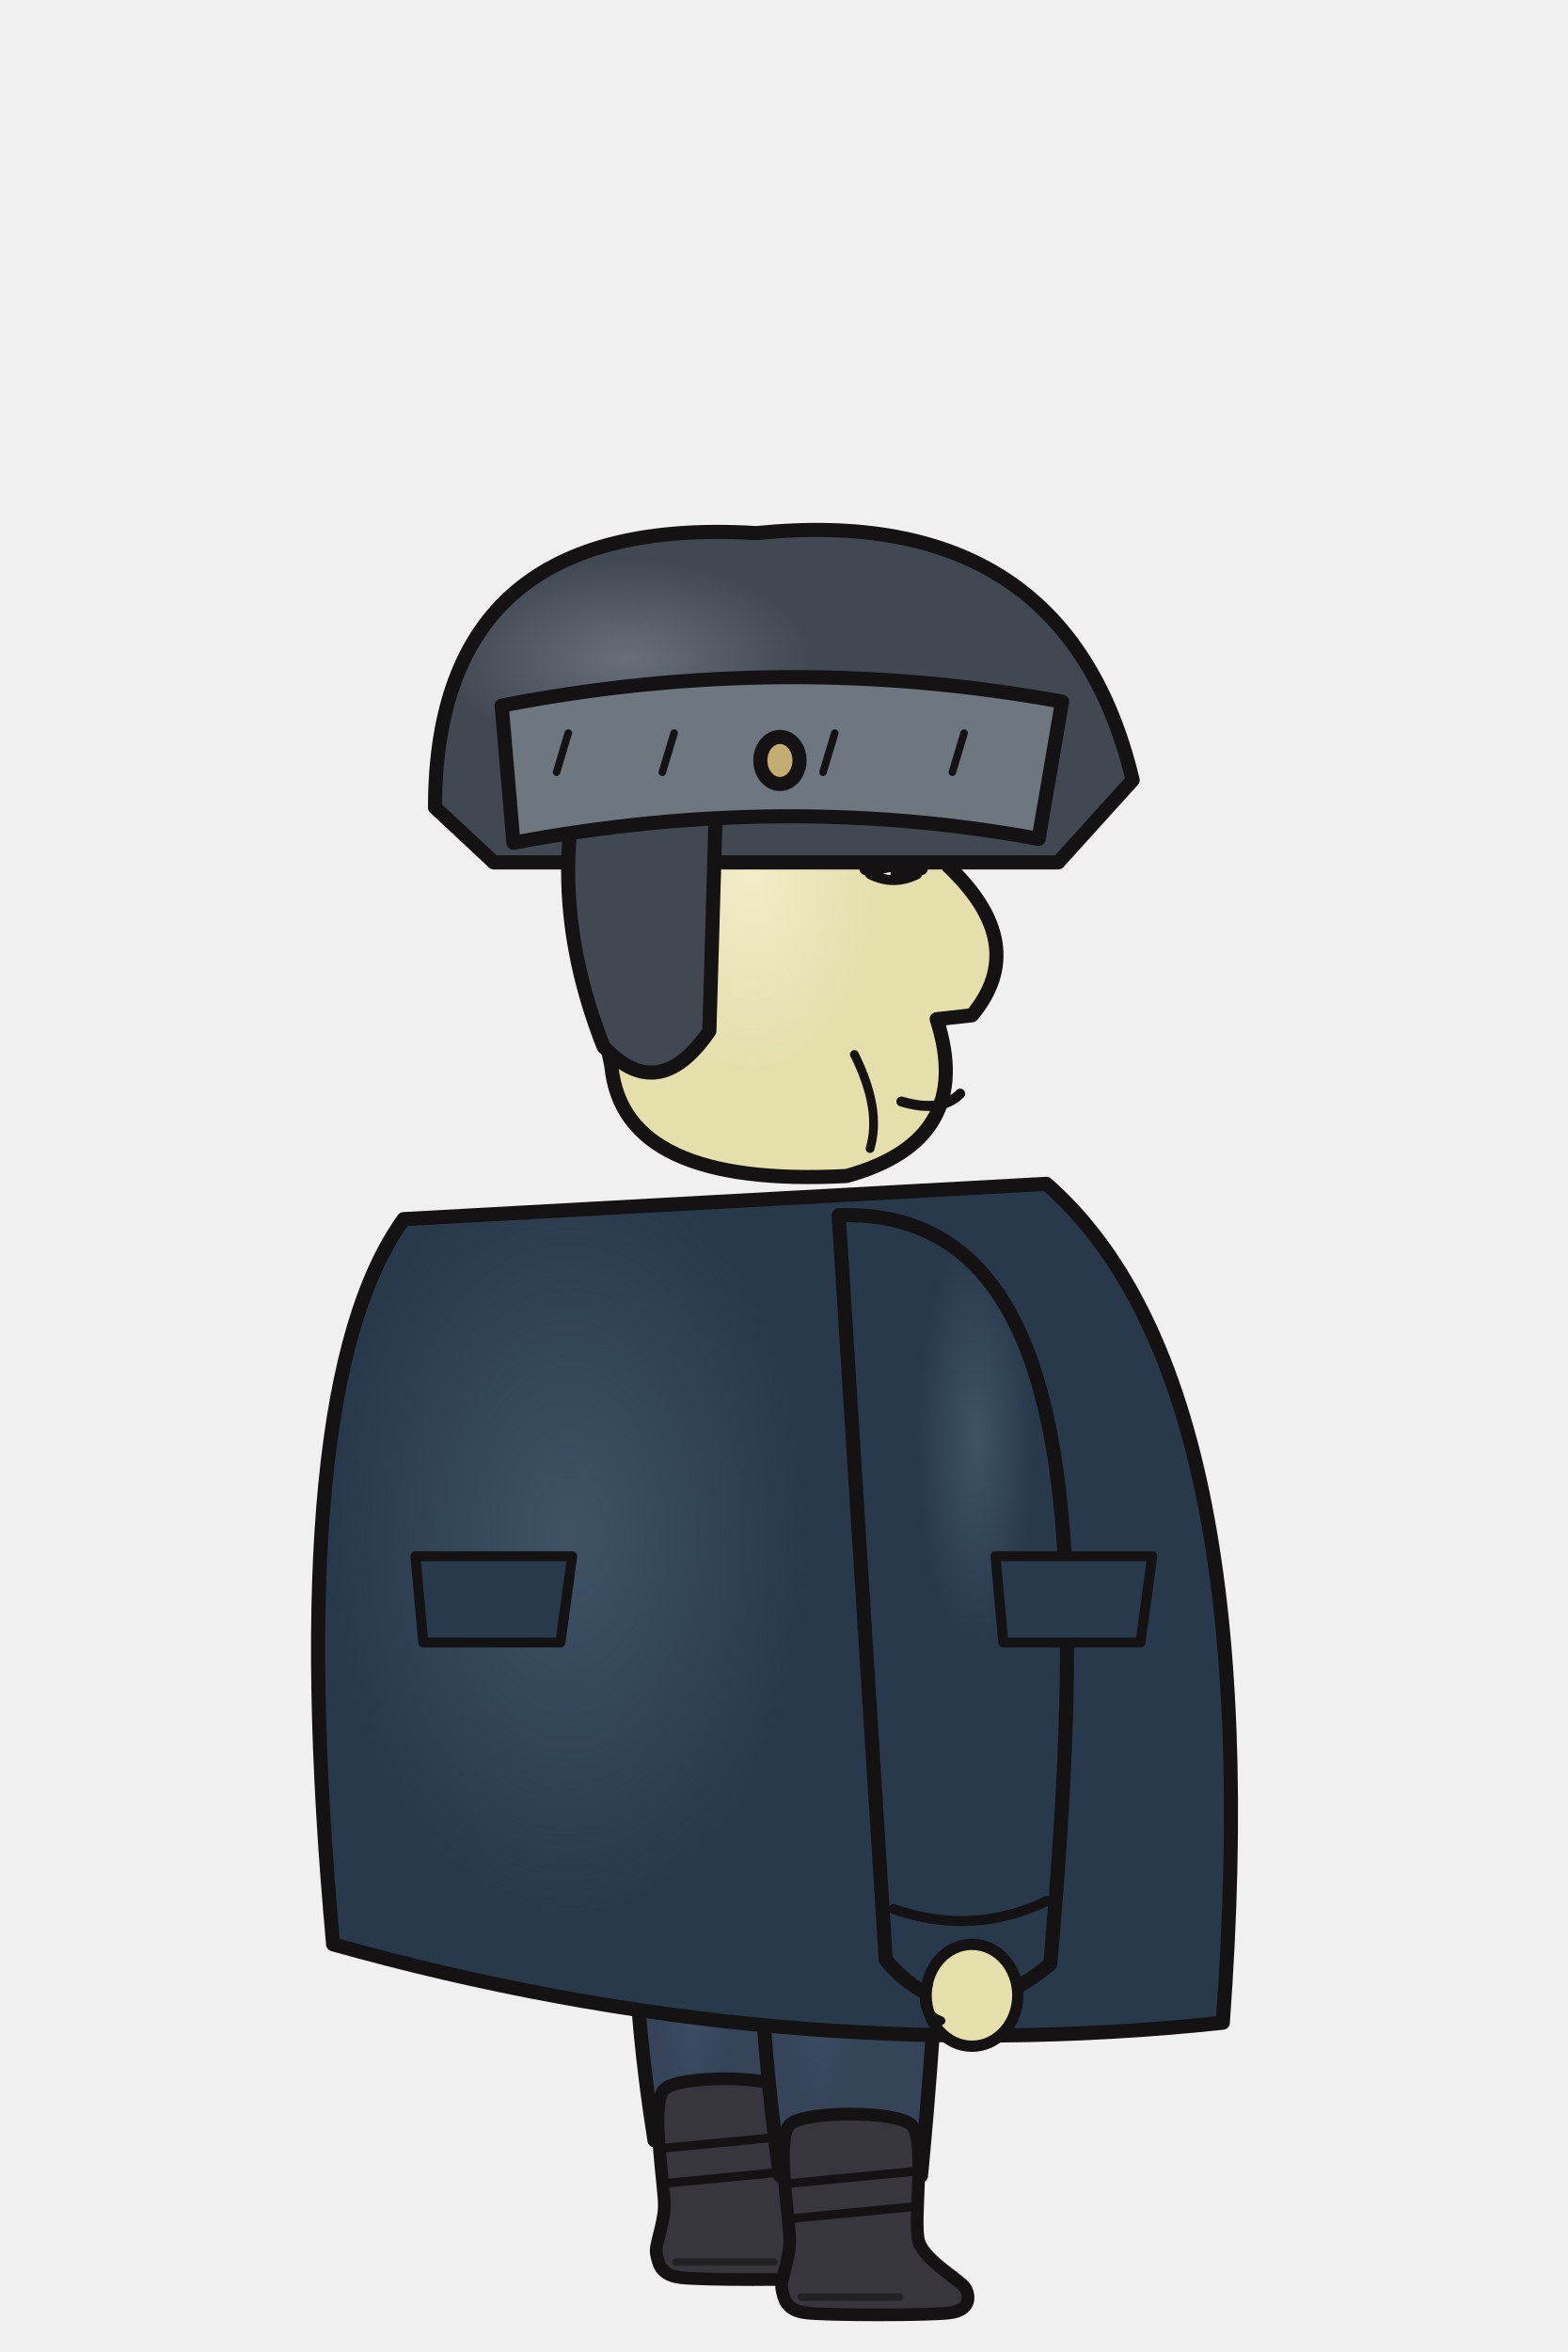
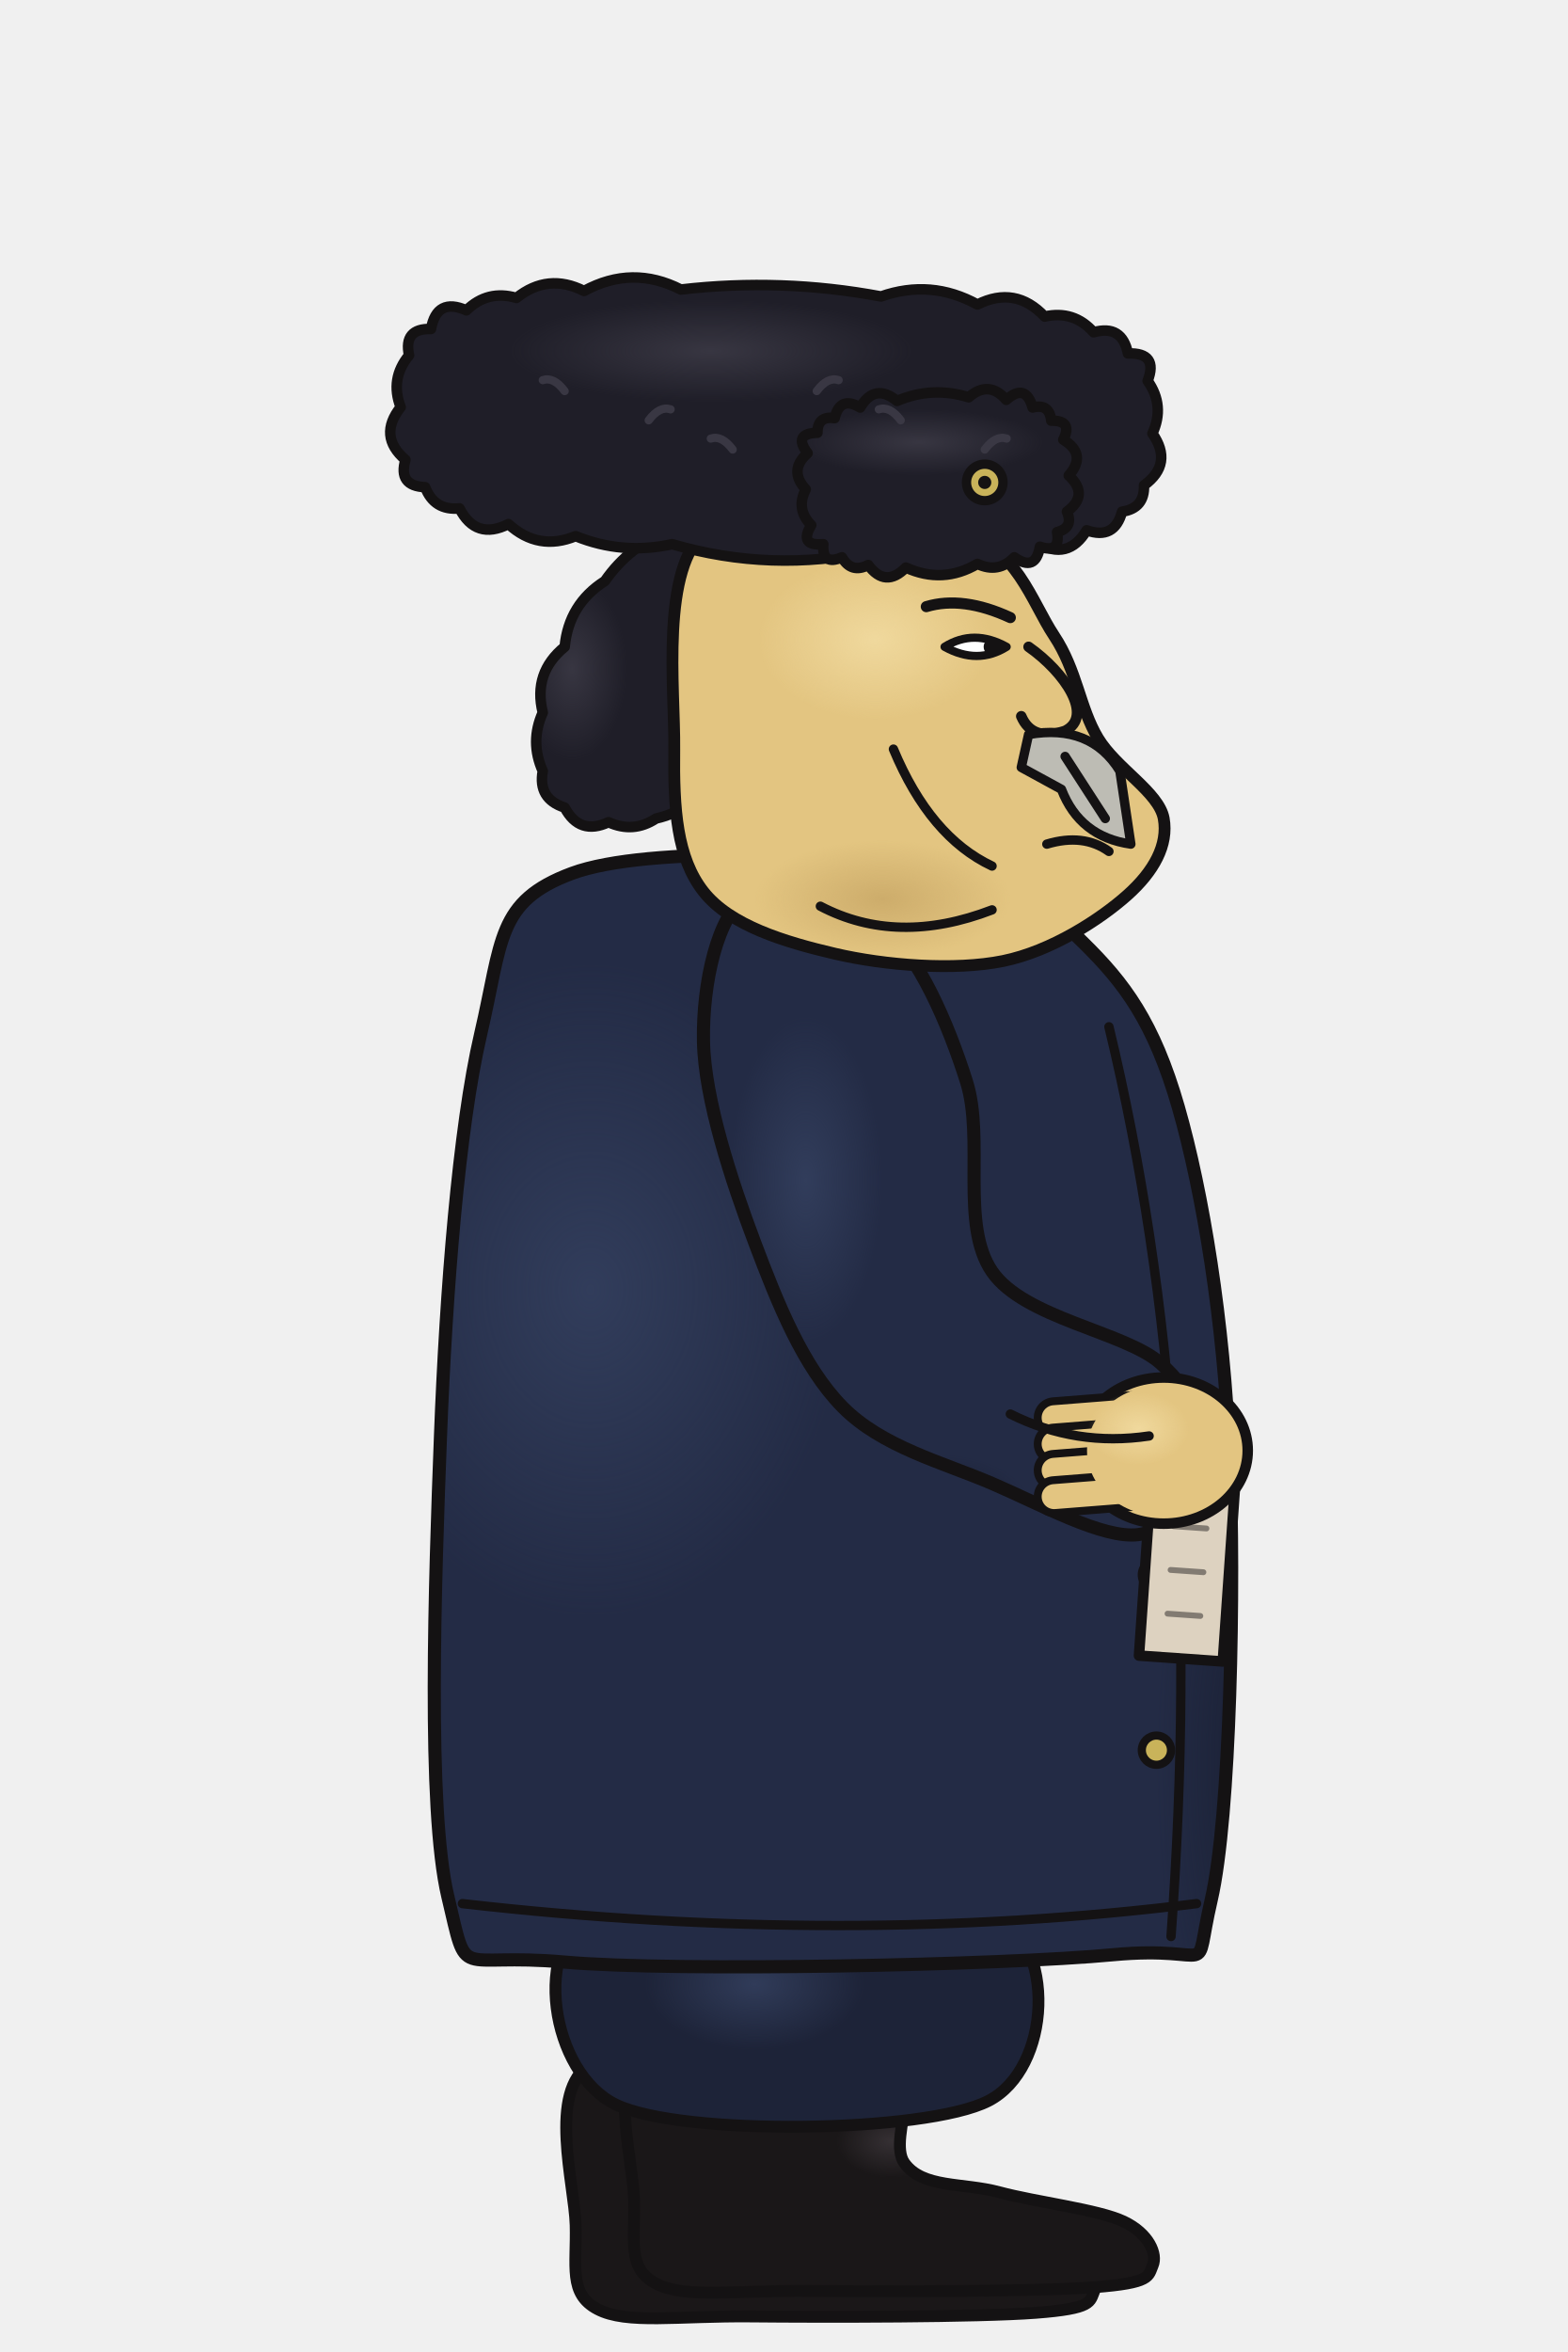
<svg xmlns="http://www.w3.org/2000/svg" width="800" height="1200" viewBox="0 0 400 600">
  <defs>
    <radialGradient id="g1">
-       <stop offset="0" stop-color="#43576B" stop-opacity="0.85" />
-       <stop offset="0.0" stop-color="#43576B" stop-opacity="0.85" />
-       <stop offset="1" stop-color="#43576B" stop-opacity="0" />
+       <stop offset="0" stop-color="#3A3438" stop-opacity="0.85" />
+       <stop offset="0.0" stop-color="#3A3438" stop-opacity="0.85" />
+       <stop offset="1" stop-color="#3A3438" stop-opacity="0" />
    </radialGradient>
    <clipPath id="s1">
-       <path d="M164,438 Q158,490 167.0,546.0 L203.0,546.0 Q210,482 207,438 Z" />
+       <path d="M150.0,512.0 C161.7,504.7 204.3,506.3 216.0,512.0 C227.7,517.7 215.0,539.0 220.0,546.0 C225.0,553.0 236.0,551.3 246.0,554.0 C256.0,556.7 273.0,558.7 280.0,562.0 C287.0,565.3 289.3,571.0 288.0,574.0 C286.7,577.0 287.7,578.8 272.0,580.0 C256.3,581.2 214.0,581.2 194.0,581.0 C174.0,580.8 160.0,583.2 152.0,579.0 C144.0,574.8 146.3,567.2 146.0,556.0 C145.7,544.8 138.3,519.3 150.0,512.0 Z" />
    </clipPath>
    <radialGradient id="g2">
-       <stop offset="0" stop-color="#43576B" stop-opacity="0.85" />
-       <stop offset="0.0" stop-color="#43576B" stop-opacity="0.85" />
-       <stop offset="1" stop-color="#43576B" stop-opacity="0" />
+       <stop offset="0" stop-color="#3A3438" stop-opacity="0.85" />
+       <stop offset="0.0" stop-color="#3A3438" stop-opacity="0.85" />
+       <stop offset="1" stop-color="#3A3438" stop-opacity="0" />
    </radialGradient>
    <clipPath id="s2">
-       <path d="M196,438 Q190,490 199.0,555.0 L235.0,555.0 Q242,482 239,438 Z" />
+       <path d="M166.0,512.0 C177.7,504.7 220.3,506.3 232.0,512.0 C243.7,517.7 231.0,539.0 236.0,546.0 C241.0,553.0 252.0,551.3 262.0,554.0 C272.0,556.7 289.0,558.7 296.0,562.0 C303.0,565.3 305.3,571.0 304.0,574.0 C302.7,577.0 303.7,578.8 288.0,580.0 C272.3,581.2 230.0,581.2 210.0,581.0 C190.0,580.8 176.0,583.2 168.0,579.0 C160.0,574.8 162.3,567.2 162.0,556.0 C161.7,544.8 154.3,519.3 166.0,512.0 Z" />
    </clipPath>
    <radialGradient id="g3">
-       <stop offset="0" stop-color="#43576B" stop-opacity="0.85" />
-       <stop offset="0.0" stop-color="#43576B" stop-opacity="0.85" />
-       <stop offset="1" stop-color="#43576B" stop-opacity="0" />
+       <stop offset="0" stop-color="#34405F" stop-opacity="0.85" />
+       <stop offset="0.0" stop-color="#34405F" stop-opacity="0.85" />
+       <stop offset="1" stop-color="#34405F" stop-opacity="0" />
    </radialGradient>
    <clipPath id="s3">
-       <path d="M103,311 Q72,354 85,496 Q199,528 312,516 Q324,352 267,302 Z" />
+       <path d="M151.0,470.0 C168.2,461.2 242.0,461.3 260.0,470.0 C278.0,478.7 276.2,513.2 259.0,522.0 C241.8,530.8 175.0,531.7 157.0,523.0 C139.0,514.3 133.8,478.8 151.0,470.0 Z" />
    </clipPath>
    <radialGradient id="g4">
-       <stop offset="0" stop-color="#43576B" stop-opacity="0.85" />
-       <stop offset="0.0" stop-color="#43576B" stop-opacity="0.85" />
-       <stop offset="1" stop-color="#43576B" stop-opacity="0" />
+       <stop offset="0" stop-color="#34405F" stop-opacity="0.85" />
+       <stop offset="0.0" stop-color="#34405F" stop-opacity="0.85" />
+       <stop offset="1" stop-color="#34405F" stop-opacity="0" />
    </radialGradient>
    <clipPath id="s4">
-       <path d="M214,310 C277,308 277,397 268,501 Q244,521 226,500 L214,310 Z" />
+       <path d="M145.0,186.0 C165.7,178.3 220.7,180.8 244.0,184.0 C267.3,187.2 273.8,194.0 285.0,205.0 C296.2,216.0 304.3,226.7 311.0,250.0 C317.7,273.3 323.5,308.8 325.0,345.0 C326.5,381.2 325.3,444.2 320.0,467.0 C314.7,489.8 322.5,479.2 293.0,482.0 C263.5,484.8 173.3,486.7 143.0,484.0 C112.7,481.3 116.7,490.0 111.0,466.0 C105.3,442.0 107.5,379.3 109.0,340.0 C110.5,300.7 114.0,255.7 120.0,230.0 C126.0,204.3 124.3,193.7 145.0,186.0 Z" />
    </clipPath>
    <radialGradient id="g5">
-       <stop offset="0" stop-color="#F3F0CF" stop-opacity="0.85" />
-       <stop offset="0.0" stop-color="#F3F0CF" stop-opacity="0.85" />
-       <stop offset="1" stop-color="#F3F0CF" stop-opacity="0" />
+       <stop offset="0" stop-color="#161B2C" stop-opacity="0.85" />
+       <stop offset="0.0" stop-color="#161B2C" stop-opacity="0.85" />
+       <stop offset="1" stop-color="#161B2C" stop-opacity="0" />
    </radialGradient>
    <clipPath id="s5">
-       <path d="M178,170 C214,165 240,199.2 242,221 Q263,241 248,259 L239,260 Q249,290.9 216,300 Q159,303 156,272 Q145,222 178,170 Z" />
+       <path d="M145.0,186.0 C165.7,178.3 220.7,180.8 244.0,184.0 C267.3,187.2 273.8,194.0 285.0,205.0 C296.2,216.0 304.3,226.7 311.0,250.0 C317.7,273.3 323.5,308.8 325.0,345.0 C326.5,381.2 325.3,444.2 320.0,467.0 C314.7,489.8 322.5,479.2 293.0,482.0 C263.5,484.8 173.3,486.7 143.0,484.0 C112.7,481.3 116.7,490.0 111.0,466.0 C105.3,442.0 107.5,379.3 109.0,340.0 C110.5,300.7 114.0,255.7 120.0,230.0 C126.0,204.3 124.3,193.7 145.0,186.0 Z" />
    </clipPath>
    <radialGradient id="g6">
-       <stop offset="0" stop-color="#6E7680" stop-opacity="0.85" />
-       <stop offset="0.0" stop-color="#6E7680" stop-opacity="0.85" />
-       <stop offset="1" stop-color="#6E7680" stop-opacity="0" />
+       <stop offset="0" stop-color="#161B2C" stop-opacity="0.85" />
+       <stop offset="0.0" stop-color="#161B2C" stop-opacity="0.85" />
+       <stop offset="1" stop-color="#161B2C" stop-opacity="0" />
    </radialGradient>
    <clipPath id="s6">
-       <path d="M111,206 Q111,131 193,136 Q272,128 289,199 L270,220 L126,220 Z" />
+       <path d="M145.0,186.0 C165.7,178.3 220.7,180.8 244.0,184.0 C267.3,187.2 273.8,194.0 285.0,205.0 C296.2,216.0 304.3,226.7 311.0,250.0 C317.7,273.3 323.5,308.8 325.0,345.0 C326.5,381.2 325.3,444.2 320.0,467.0 C314.7,489.8 322.5,479.2 293.0,482.0 C263.5,484.8 173.3,486.7 143.0,484.0 C112.7,481.3 116.7,490.0 111.0,466.0 C105.3,442.0 107.5,379.3 109.0,340.0 C110.5,300.7 114.0,255.7 120.0,230.0 C126.0,204.3 124.3,193.7 145.0,186.0 Z" />
+     </clipPath>
+     <radialGradient id="g7">
+       <stop offset="0" stop-color="#626879" stop-opacity="0.85" />
+       <stop offset="0.0" stop-color="#626879" stop-opacity="0.85" />
+       <stop offset="1" stop-color="#626879" stop-opacity="0" />
+     </radialGradient>
+     <clipPath id="s7">
+       <path d="M188.0,190.0 C188.6,189.6 213.7,184.8 215.0,185.0 C216.3,185.2 240.5,196.4 241.0,197.0 C241.5,197.6 234.8,208.9 234.0,209.0 C233.2,209.1 211.1,199.2 210.0,199.0 C208.9,198.8 190.6,202.2 190.0,202.0 C189.4,201.8 187.4,190.4 188.0,190.0 Z" />
+     </clipPath>
+     <radialGradient id="g8">
+       <stop offset="0" stop-color="#34405F" stop-opacity="0.85" />
+       <stop offset="0.0" stop-color="#34405F" stop-opacity="0.85" />
+       <stop offset="1" stop-color="#34405F" stop-opacity="0" />
+     </radialGradient>
+     <clipPath id="s8">
+       <path d="M193.0,192.0 C201.2,186.7 220.0,191.5 230.0,200.0 C240.0,208.5 248.0,227.2 253.0,243.0 C258.0,258.8 251.2,282.2 260.0,295.0 C268.8,307.8 296.3,311.5 306.0,320.0 C315.7,328.5 319.0,338.2 318.0,346.0 C317.0,353.8 309.7,365.8 300.0,367.0 C290.3,368.2 273.5,358.8 260.0,353.0 C246.5,347.2 229.8,343.0 219.0,332.0 C208.2,321.0 201.3,303.7 195.0,287.0 C188.7,270.3 181.3,247.8 181.0,232.0 C180.7,216.2 184.8,197.3 193.0,192.0 Z" />
+     </clipPath>
+     <radialGradient id="g9">
+       <stop offset="0" stop-color="#161B2C" stop-opacity="0.85" />
+       <stop offset="0.0" stop-color="#161B2C" stop-opacity="0.85" />
+       <stop offset="1" stop-color="#161B2C" stop-opacity="0" />
+     </radialGradient>
+     <clipPath id="s9">
+       <path d="M193.0,192.0 C201.2,186.7 220.0,191.5 230.0,200.0 C240.0,208.5 248.0,227.2 253.0,243.0 C258.0,258.8 251.2,282.2 260.0,295.0 C268.8,307.8 296.3,311.5 306.0,320.0 C315.7,328.5 319.0,338.2 318.0,346.0 C317.0,353.8 309.7,365.8 300.0,367.0 C290.3,368.2 273.5,358.8 260.0,353.0 C246.5,347.2 229.8,343.0 219.0,332.0 C208.2,321.0 201.3,303.7 195.0,287.0 C188.7,270.3 181.3,247.8 181.0,232.0 C180.7,216.2 184.8,197.3 193.0,192.0 Z" />
+     </clipPath>
+     <radialGradient id="g10">
+       <stop offset="0" stop-color="#F2DCA2" stop-opacity="0.85" />
+       <stop offset="0.0" stop-color="#F2DCA2" stop-opacity="0.85" />
+       <stop offset="1" stop-color="#F2DCA2" stop-opacity="0" />
+     </radialGradient>
+     <clipPath id="s10">
+       <path d="M284,344 a23,20 0 1,0 46,0 a23,20 0 1,0 -46,0" />
+     </clipPath>
+     <radialGradient id="g11">
+       <stop offset="0" stop-color="#3C3A46" stop-opacity="0.85" />
+       <stop offset="0.0" stop-color="#3C3A46" stop-opacity="0.85" />
+       <stop offset="1" stop-color="#3C3A46" stop-opacity="0" />
+     </radialGradient>
+     <clipPath id="s11">
+       <path d="M194.0,86.0 Q181.4,83.2 172.0,92.0 Q160.8,96.2 154.0,106.0 Q144.1,112.3 143.0,124.0 Q134.3,131.1 137.0,142.0 Q133.4,150.0 137.0,158.0 Q135.6,165.6 143.0,168.0 Q147.1,175.7 155.0,172.0 Q161.8,175.1 168.0,171.0 Q179.2,168.5 184.0,158.0 Q193.8,143.5 192.0,126.0 Q196.6,106.2 194.0,86.0 Z" />
+     </clipPath>
+     <radialGradient id="g12">
+       <stop offset="0" stop-color="#F2DCA2" stop-opacity="0.85" />
+       <stop offset="0.0" stop-color="#F2DCA2" stop-opacity="0.85" />
+       <stop offset="1" stop-color="#F2DCA2" stop-opacity="0" />
+     </radialGradient>
+     <clipPath id="s12">
+       <path d="M182.0,92.0 C195.0,82.0 235.2,87.2 251.0,92.0 C266.8,96.8 270.7,111.5 277.0,121.0 C283.3,130.5 284.0,140.7 289.0,149.0 C294.0,157.3 305.7,163.8 307.0,171.0 C308.3,178.2 304.3,185.5 297.0,192.0 C289.7,198.5 276.3,207.3 263.0,210.0 C249.7,212.7 230.7,211.2 217.0,208.0 C203.3,204.8 188.3,200.3 181.0,191.0 C173.7,181.7 172.8,168.5 173.0,152.0 C173.2,135.5 169.0,102.0 182.0,92.0 Z" />
+     </clipPath>
+     <radialGradient id="g13">
+       <stop offset="0" stop-color="#C9A867" stop-opacity="0.85" />
+       <stop offset="0.0" stop-color="#C9A867" stop-opacity="0.85" />
+       <stop offset="1" stop-color="#C9A867" stop-opacity="0" />
+     </radialGradient>
+     <clipPath id="s13">
+       <path d="M182.0,92.0 C195.0,82.0 235.2,87.2 251.0,92.0 C266.8,96.8 270.7,111.5 277.0,121.0 C283.3,130.5 284.0,140.7 289.0,149.0 C294.0,157.3 305.7,163.8 307.0,171.0 C308.3,178.2 304.3,185.5 297.0,192.0 C289.7,198.5 276.3,207.3 263.0,210.0 C249.7,212.7 230.7,211.2 217.0,208.0 C203.3,204.8 188.3,200.3 181.0,191.0 C173.7,181.7 172.8,168.5 173.0,152.0 C173.2,135.5 169.0,102.0 182.0,92.0 Z" />
+     </clipPath>
+     <radialGradient id="g14">
+       <stop offset="0" stop-color="#3C3A46" stop-opacity="0.85" />
+       <stop offset="0.0" stop-color="#3C3A46" stop-opacity="0.85" />
+       <stop offset="1" stop-color="#3C3A46" stop-opacity="0" />
+     </radialGradient>
+     <clipPath id="s14">
+       <path d="M303.9,65.6 Q309.7,73.9 301.6,79.8 Q301.8,86.1 295.6,87.0 Q293.5,94.8 285.9,92.1 Q280.8,100.6 272.2,95.5 Q263.4,100.6 253.7,97.4 Q240.5,103.5 227.2,97.8 Q199.5,103.8 172.4,95.9 Q158.8,98.9 146.0,93.7 Q135.8,97.9 127.6,90.4 Q118.7,94.9 114.2,86.1 Q107.3,86.8 104.8,80.3 Q97.3,80.0 99.4,72.8 Q91.8,66.3 98.1,58.4 Q95.1,50.6 100.4,44.2 Q98.8,36.8 106.4,37.0 Q108.0,28.3 116.1,31.9 Q121.9,26.2 129.8,28.5 Q138.4,21.6 148.3,26.6 Q161.5,19.4 174.8,26.2 Q202.4,23.0 229.6,28.1 Q243.3,23.3 256.0,30.3 Q266.4,25.1 274.4,33.6 Q282.4,31.8 287.8,37.9 Q295.6,35.7 297.2,43.7 Q305.6,43.4 302.6,51.2 Q307.4,58.0 303.9,65.6 Z" />
+     </clipPath>
+     <radialGradient id="g15">
+       <stop offset="0" stop-color="#3C3A46" stop-opacity="0.85" />
+       <stop offset="0.0" stop-color="#3C3A46" stop-opacity="0.85" />
+       <stop offset="1" stop-color="#3C3A46" stop-opacity="0" />
+     </radialGradient>
+     <clipPath id="s15">
+       <path d="M281.0,77.1 Q286.7,82.4 280.5,87.0 Q282.4,91.4 277.8,92.6 Q278.8,98.5 273.1,96.6 Q271.9,103.6 266.1,99.5 Q261.7,104.0 256.0,101.3 Q246.5,106.9 236.4,102.3 Q230.8,108.0 226.1,101.6 Q221.5,104.0 218.9,99.5 Q213.4,101.9 213.8,95.9 Q207.0,96.5 210.5,90.7 Q206.2,86.3 209.0,80.9 Q204.2,75.7 209.5,71.0 Q205.4,65.6 212.2,65.4 Q212.2,60.7 216.9,61.4 Q218.4,55.2 223.9,58.5 Q227.9,51.7 234.0,56.7 Q243.6,52.6 253.6,55.7 Q259.1,50.9 263.9,56.4 Q269.2,51.7 271.1,58.5 Q275.7,57.3 276.2,62.1 Q282.2,62.0 279.5,67.3 Q286.1,71.3 281.0,77.1 Z" />
    </clipPath>
  </defs>
-   <path d="M164,438 Q158,490 167.0,546.0 L203.0,546.0 Q210,482 207,438 Z" fill="#36445A" />
-   <g clip-path="url(#s1)">
-     <ellipse cx="177" cy="490" rx="11" ry="48" fill="url(#g1)" />
-   </g>
-   <path d="M164,438 Q158,490 167.0,546.0 L203.0,546.0 Q210,482 207,438 Z" fill="none" stroke="#141213" stroke-width="3.6" stroke-linejoin="round" stroke-linecap="round" />
-   <g transform="translate(-0.0,-9.0)">
-     <path d="M169.5,542.0 C173.2,538.4 196.5,538.4 200.5,542.0 C204.5,545.6 200.8,567.0 202.5,572.0 C204.2,577.0 213.5,581.8 214.5,584.0 C215.5,586.2 215.4,589.3 210.5,590.0 C205.6,590.7 178.7,590.7 173.5,590.0 C168.3,589.3 168.0,586.2 167.5,584.0 C167.0,581.8 169.3,577.0 169.5,572.0 C169.7,567.0 165.8,545.6 169.5,542.0 Z" fill="#37363C" />
-     <path d="M169.5,542.0 C173.2,538.4 196.5,538.4 200.5,542.0 C204.5,545.6 200.8,567.0 202.5,572.0 C204.2,577.0 213.5,581.8 214.5,584.0 C215.5,586.2 215.4,589.3 210.5,590.0 C205.6,590.7 178.7,590.7 173.5,590.0 C168.3,589.3 168.0,586.2 167.5,584.0 C167.0,581.8 169.3,577.0 169.5,572.0 C169.7,567.0 165.8,545.6 169.5,542.0 Z" fill="none" stroke="#141213" stroke-width="3.24" stroke-linejoin="round" stroke-linecap="round" />
-     <path d="M172.5,586.0 L197.5,586.0" fill="none" stroke="#141213" stroke-width="1.92" stroke-linejoin="round" stroke-linecap="round" opacity="0.6" />
-     <path d="M169.5,557 L200.5,554 M169.5,566 L200.5,563" fill="none" stroke="#141213" stroke-width="2.24" stroke-linejoin="round" stroke-linecap="round" />
-   </g>
-   <path d="M196,438 Q190,490 199.0,555.0 L235.0,555.0 Q242,482 239,438 Z" fill="#36445A" />
-   <g clip-path="url(#s2)">
-     <ellipse cx="209" cy="490" rx="11" ry="48" fill="url(#g2)" />
-   </g>
-   <path d="M196,438 Q190,490 199.0,555.0 L235.0,555.0 Q242,482 239,438 Z" fill="none" stroke="#141213" stroke-width="3.6" stroke-linejoin="round" stroke-linecap="round" />
-   <g transform="translate(0.0,0.0)">
-     <path d="M201.5,542.0 C205.2,538.4 228.5,538.4 232.5,542.0 C236.5,545.6 232.8,567.0 234.5,572.0 C236.2,577.0 245.5,581.8 246.5,584.0 C247.5,586.2 247.4,589.3 242.5,590.0 C237.6,590.7 210.7,590.7 205.5,590.0 C200.3,589.3 200.0,586.2 199.5,584.0 C199.0,581.8 201.3,577.0 201.5,572.0 C201.7,567.0 197.8,545.6 201.5,542.0 Z" fill="#37363C" />
-     <path d="M201.5,542.0 C205.2,538.4 228.5,538.4 232.5,542.0 C236.5,545.6 232.8,567.0 234.5,572.0 C236.2,577.0 245.5,581.8 246.5,584.0 C247.5,586.2 247.4,589.3 242.5,590.0 C237.6,590.7 210.7,590.7 205.5,590.0 C200.3,589.3 200.0,586.2 199.5,584.0 C199.0,581.8 201.3,577.0 201.5,572.0 C201.7,567.0 197.8,545.6 201.5,542.0 Z" fill="none" stroke="#141213" stroke-width="3.24" stroke-linejoin="round" stroke-linecap="round" />
-     <path d="M204.5,586.0 L229.5,586.0" fill="none" stroke="#141213" stroke-width="1.92" stroke-linejoin="round" stroke-linecap="round" opacity="0.6" />
-     <path d="M201.5,557 L232.5,554 M201.5,566 L232.5,563" fill="none" stroke="#141213" stroke-width="2.24" stroke-linejoin="round" stroke-linecap="round" />
-   </g>
-   <g transform="translate(0,-0.0)">
-     <path d="M103,311 Q72,354 85,496 Q199,528 312,516 Q324,352 267,302 Z" fill="#28394B" />
-     <g clip-path="url(#s3)">
-       <ellipse cx="145.2" cy="392" rx="60.28" ry="96.3" fill="url(#g3)" />
+   <g transform="translate(200,590) scale(0.932) translate(-200,-580)">
+     <g transform="translate(-3,0)">
+       <g transform="translate(0.00,0.00)">
+         <path d="M150.0,512.0 C161.7,504.7 204.3,506.3 216.0,512.0 C227.7,517.7 215.0,539.0 220.0,546.0 C225.0,553.0 236.0,551.3 246.0,554.0 C256.0,556.7 273.0,558.7 280.0,562.0 C287.0,565.3 289.3,571.0 288.0,574.0 C286.7,577.0 287.7,578.8 272.0,580.0 C256.3,581.2 214.0,581.2 194.0,581.0 C174.0,580.8 160.0,583.2 152.0,579.0 C144.0,574.8 146.3,567.2 146.0,556.0 C145.7,544.8 138.3,519.3 150.0,512.0 Z" fill="#1A1718" />
+         <g clip-path="url(#s1)">
+           <ellipse cx="216.4" cy="540" rx="15" ry="10" fill="url(#g1)" />
+         </g>
+         <path d="M150.0,512.0 C161.7,504.7 204.3,506.3 216.0,512.0 C227.7,517.7 215.0,539.0 220.0,546.0 C225.0,553.0 236.0,551.3 246.0,554.0 C256.0,556.7 273.0,558.7 280.0,562.0 C287.0,565.3 289.3,571.0 288.0,574.0 C286.7,577.0 287.7,578.8 272.0,580.0 C256.3,581.2 214.0,581.2 194.0,581.0 C174.0,580.8 160.0,583.2 152.0,579.0 C144.0,574.8 146.3,567.2 146.0,556.0 C145.7,544.8 138.3,519.3 150.0,512.0 Z" fill="none" stroke="#141213" stroke-width="3.24" stroke-linejoin="round" stroke-linecap="round" />
+       </g>
+       <g transform="translate(-0.00,-7.00)">
+         <path d="M166.0,512.0 C177.7,504.7 220.3,506.3 232.0,512.0 C243.7,517.7 231.0,539.0 236.0,546.0 C241.0,553.0 252.0,551.3 262.0,554.0 C272.0,556.7 289.0,558.7 296.0,562.0 C303.0,565.3 305.3,571.0 304.0,574.0 C302.7,577.0 303.7,578.8 288.0,580.0 C272.3,581.2 230.0,581.2 210.0,581.0 C190.0,580.8 176.0,583.2 168.0,579.0 C160.0,574.8 162.3,567.2 162.0,556.0 C161.7,544.8 154.3,519.3 166.0,512.0 Z" fill="#1A1718" />
+         <g clip-path="url(#s2)">
+           <ellipse cx="232.4" cy="540" rx="15" ry="10" fill="url(#g2)" />
+         </g>
+         <path d="M166.0,512.0 C177.7,504.7 220.3,506.3 232.0,512.0 C243.7,517.7 231.0,539.0 236.0,546.0 C241.0,553.0 252.0,551.3 262.0,554.0 C272.0,556.7 289.0,558.7 296.0,562.0 C303.0,565.3 305.3,571.0 304.0,574.0 C302.7,577.0 303.7,578.8 288.0,580.0 C272.3,581.2 230.0,581.2 210.0,581.0 C190.0,580.8 176.0,583.2 168.0,579.0 C160.0,574.8 162.3,567.2 162.0,556.0 C161.7,544.8 154.3,519.3 166.0,512.0 Z" fill="none" stroke="#141213" stroke-width="3.24" stroke-linejoin="round" stroke-linecap="round" />
+       </g>
+       <path d="M151.0,470.0 C168.2,461.2 242.0,461.3 260.0,470.0 C278.0,478.7 276.2,513.2 259.0,522.0 C241.8,530.8 175.0,531.7 157.0,523.0 C139.0,514.3 133.8,478.8 151.0,470.0 Z" fill="#1D2338" />
+       <g clip-path="url(#s3)">
+         <ellipse cx="195" cy="490" rx="30" ry="18" fill="url(#g3)" />
+       </g>
+       <path d="M151.0,470.0 C168.2,461.2 242.0,461.3 260.0,470.0 C278.0,478.7 276.2,513.2 259.0,522.0 C241.8,530.8 175.0,531.7 157.0,523.0 C139.0,514.3 133.8,478.8 151.0,470.0 Z" fill="none" stroke="#141213" stroke-width="3.24" stroke-linejoin="round" stroke-linecap="round" />
+       <path d="M145.0,186.0 C165.7,178.3 220.7,180.8 244.0,184.0 C267.3,187.2 273.8,194.0 285.0,205.0 C296.2,216.0 304.3,226.7 311.0,250.0 C317.7,273.3 323.5,308.8 325.0,345.0 C326.5,381.2 325.3,444.2 320.0,467.0 C314.7,489.8 322.5,479.2 293.0,482.0 C263.5,484.8 173.3,486.7 143.0,484.0 C112.7,481.3 116.7,490.0 111.0,466.0 C105.3,442.0 107.5,379.3 109.0,340.0 C110.5,300.7 114.0,255.7 120.0,230.0 C126.0,204.3 124.3,193.7 145.0,186.0 Z" fill="#232B45" />
+       <g clip-path="url(#s4)">
+         <ellipse cx="150" cy="300" rx="70" ry="90" fill="url(#g4)" />
+       </g>
+       <g clip-path="url(#s5)">
+         <ellipse cx="70" cy="425" rx="38" ry="110" fill="url(#g5)" />
+       </g>
+       <g clip-path="url(#s6)">
+         <ellipse cx="340" cy="430" rx="35" ry="110" fill="url(#g6)" />
+       </g>
+       <path d="M145.0,186.0 C165.7,178.3 220.7,180.8 244.0,184.0 C267.3,187.2 273.8,194.0 285.0,205.0 C296.2,216.0 304.3,226.7 311.0,250.0 C317.7,273.3 323.5,308.8 325.0,345.0 C326.5,381.2 325.3,444.2 320.0,467.0 C314.7,489.8 322.5,479.2 293.0,482.0 C263.5,484.8 173.3,486.7 143.0,484.0 C112.7,481.3 116.7,490.0 111.0,466.0 C105.3,442.0 107.5,379.3 109.0,340.0 C110.5,300.7 114.0,255.7 120.0,230.0 C126.0,204.3 124.3,193.7 145.0,186.0 Z" fill="none" stroke="#141213" stroke-width="3.6" stroke-linejoin="round" stroke-linecap="round" />
+       <path d="M292,228 Q319,340 309,477 M115,468 Q220,480 316,468" fill="none" stroke="#141213" stroke-width="2.56" stroke-linejoin="round" stroke-linecap="round" />
+       <ellipse cx="305.0" cy="330.0" rx="4.0" ry="4.0" fill="#C9B35A" stroke="#141213" stroke-width="2.24" />
+       <ellipse cx="305.0" cy="378.0" rx="4.0" ry="4.0" fill="#C9B35A" stroke="#141213" stroke-width="2.24" />
+       <ellipse cx="305.0" cy="426.0" rx="4.0" ry="4.0" fill="#C9B35A" stroke="#141213" stroke-width="2.24" />
+       <path d="M188.0,190.0 C188.6,189.6 213.7,184.8 215.0,185.0 C216.3,185.2 240.5,196.4 241.0,197.0 C241.5,197.6 234.8,208.9 234.0,209.0 C233.2,209.1 211.1,199.2 210.0,199.0 C208.9,198.8 190.6,202.2 190.0,202.0 C189.4,201.8 187.4,190.4 188.0,190.0 Z" fill="#34405F" />
+       <g clip-path="url(#s7)">
+         <ellipse cx="213.0" cy="197.0" rx="19" ry="5" fill="url(#g7)" />
+       </g>
+       <path d="M188.0,190.0 C188.6,189.6 213.7,184.8 215.0,185.0 C216.3,185.2 240.5,196.4 241.0,197.0 C241.5,197.6 234.8,208.9 234.0,209.0 C233.2,209.1 211.1,199.2 210.0,199.0 C208.9,198.8 190.6,202.2 190.0,202.0 C189.4,201.8 187.4,190.4 188.0,190.0 Z" fill="none" stroke="#141213" stroke-width="3.6" stroke-linejoin="round" stroke-linecap="round" />
+       <path d="M191,191 L215,188" fill="none" stroke="#963F44" stroke-width="2.6" stroke-linejoin="round" stroke-linecap="round" />
+       <ellipse cx="236.0" cy="197.0" rx="3.2" ry="3.2" fill="#C9B35A" stroke="#141213" stroke-width="2.24" />
+       <path d="M193.0,192.0 C201.2,186.7 220.0,191.5 230.0,200.0 C240.0,208.5 248.0,227.2 253.0,243.0 C258.0,258.8 251.2,282.2 260.0,295.0 C268.8,307.8 296.3,311.5 306.0,320.0 C315.7,328.5 319.0,338.2 318.0,346.0 C317.0,353.8 309.7,365.8 300.0,367.0 C290.3,368.2 273.5,358.8 260.0,353.0 C246.5,347.2 229.8,343.0 219.0,332.0 C208.2,321.0 201.3,303.7 195.0,287.0 C188.7,270.3 181.3,247.8 181.0,232.0 C180.7,216.2 184.8,197.3 193.0,192.0 Z" fill="#232B45" />
+       <g clip-path="url(#s8)">
+         <ellipse cx="209" cy="270" rx="21" ry="45" fill="url(#g8)" />
+       </g>
+       <g clip-path="url(#s9)">
+         <ellipse cx="245" cy="360" rx="26" ry="15" fill="url(#g9)" />
+       </g>
+       <path d="M193.0,192.0 C201.2,186.7 220.0,191.5 230.0,200.0 C240.0,208.5 248.0,227.2 253.0,243.0 C258.0,258.8 251.2,282.2 260.0,295.0 C268.8,307.8 296.3,311.5 306.0,320.0 C315.7,328.5 319.0,338.2 318.0,346.0 C317.0,353.8 309.7,365.8 300.0,367.0 C290.3,368.2 273.5,358.8 260.0,353.0 C246.5,347.2 229.8,343.0 219.0,332.0 C208.2,321.0 201.3,303.7 195.0,287.0 C188.7,270.3 181.3,247.8 181.0,232.0 C180.7,216.2 184.8,197.3 193.0,192.0 Z" fill="none" stroke="#141213" stroke-width="3.6" stroke-linejoin="round" stroke-linecap="round" />
+       <g transform="rotate(4 314 368)">
+         <path d="M302.5,335.0 L325.5,335.0 L325.5,401.0 L302.5,401.0 Z" fill="#DDD2C0" stroke="#141213" stroke-width="2.88" stroke-linejoin="round" stroke-linecap="round" />
+         <ellipse cx="309.5" cy="335.0" rx="2.8" ry="4.2" fill="none" stroke="#141213" stroke-width="2.56" />
+         <ellipse cx="311.3" cy="335.0" rx="2.8" ry="4.2" fill="none" stroke="#141213" stroke-width="2.56" />
+         <ellipse cx="313.1" cy="335.0" rx="2.8" ry="4.2" fill="none" stroke="#141213" stroke-width="2.56" />
+         <ellipse cx="314.9" cy="335.0" rx="2.8" ry="4.2" fill="none" stroke="#141213" stroke-width="2.56" />
+         <ellipse cx="316.7" cy="335.0" rx="2.8" ry="4.2" fill="none" stroke="#141213" stroke-width="2.56" />
+         <ellipse cx="318.5" cy="335.0" rx="2.8" ry="4.2" fill="none" stroke="#141213" stroke-width="2.56" />
+         <path d="M309.5,353.0 L318.5,353.0" fill="none" stroke="#141213" stroke-width="1.6" stroke-linejoin="round" stroke-linecap="round" opacity="0.45" />
+         <path d="M309.5,365.0 L318.5,365.0" fill="none" stroke="#141213" stroke-width="1.6" stroke-linejoin="round" stroke-linecap="round" opacity="0.45" />
+         <path d="M309.5,377.0 L318.5,377.0" fill="none" stroke="#141213" stroke-width="1.6" stroke-linejoin="round" stroke-linecap="round" opacity="0.45" />
+         <path d="M309.5,389.0 L318.5,389.0" fill="none" stroke="#141213" stroke-width="1.6" stroke-linejoin="round" stroke-linecap="round" opacity="0.45" />
+       </g>
+       <ellipse cx="307.0" cy="344.0" rx="23.0" ry="20.0" fill="#E3C581" stroke="#141213" stroke-width="2.88" />
+       <path d="M302.4,333.0 L277.0,335.0" fill="none" stroke="#141213" stroke-width="11.16" stroke-linejoin="round" stroke-linecap="round" />
+       <path d="M302.4,333.0 L277.0,335.0" fill="none" stroke="#E3C581" stroke-width="6.84" stroke-linejoin="round" stroke-linecap="round" />
+       <path d="M302.4,340.2 L277.0,342.2" fill="none" stroke="#141213" stroke-width="11.16" stroke-linejoin="round" stroke-linecap="round" />
+       <path d="M302.4,340.2 L277.0,342.2" fill="none" stroke="#E3C581" stroke-width="6.84" stroke-linejoin="round" stroke-linecap="round" />
+       <path d="M302.4,347.4 L277.0,349.4" fill="none" stroke="#141213" stroke-width="11.16" stroke-linejoin="round" stroke-linecap="round" />
+       <path d="M302.4,347.4 L277.0,349.4" fill="none" stroke="#E3C581" stroke-width="6.84" stroke-linejoin="round" stroke-linecap="round" />
+       <path d="M302.4,354.6 L277.0,356.6" fill="none" stroke="#141213" stroke-width="11.16" stroke-linejoin="round" stroke-linecap="round" />
+       <path d="M302.4,354.6 L277.0,356.6" fill="none" stroke="#E3C581" stroke-width="6.84" stroke-linejoin="round" stroke-linecap="round" />
+       <ellipse cx="307.0" cy="344.0" rx="21.0" ry="18.0" fill="#E3C581" />
+       <g clip-path="url(#s10)">
+         <ellipse cx="300.1" cy="338.0" rx="13.8" ry="10.0" fill="url(#g10)" />
+       </g>
+       <path d="M265,334 Q283,343 303,340" fill="none" stroke="#141213" stroke-width="2.56" stroke-linejoin="round" stroke-linecap="round" />
+       <path d="M194.0,86.0 Q181.4,83.2 172.0,92.0 Q160.8,96.2 154.0,106.0 Q144.1,112.3 143.0,124.0 Q134.3,131.1 137.0,142.0 Q133.4,150.0 137.0,158.0 Q135.6,165.6 143.0,168.0 Q147.1,175.7 155.0,172.0 Q161.8,175.1 168.0,171.0 Q179.2,168.5 184.0,158.0 Q193.8,143.5 192.0,126.0 Q196.6,106.2 194.0,86.0 Z" fill="#1F1E28" />
+       <g clip-path="url(#s11)">
+         <ellipse cx="145" cy="130" rx="15" ry="25" fill="url(#g11)" />
+       </g>
+       <path d="M194.0,86.0 Q181.4,83.2 172.0,92.0 Q160.8,96.2 154.0,106.0 Q144.1,112.3 143.0,124.0 Q134.3,131.1 137.0,142.0 Q133.4,150.0 137.0,158.0 Q135.6,165.6 143.0,168.0 Q147.1,175.7 155.0,172.0 Q161.8,175.1 168.0,171.0 Q179.2,168.5 184.0,158.0 Q193.8,143.5 192.0,126.0 Q196.6,106.2 194.0,86.0 Z" fill="none" stroke="#141213" stroke-width="2.88" stroke-linejoin="round" stroke-linecap="round" />
+       <path d="M182.0,92.0 C195.0,82.0 235.2,87.2 251.0,92.0 C266.8,96.8 270.7,111.5 277.0,121.0 C283.3,130.5 284.0,140.7 289.0,149.0 C294.0,157.3 305.7,163.8 307.0,171.0 C308.3,178.2 304.3,185.5 297.0,192.0 C289.7,198.5 276.3,207.3 263.0,210.0 C249.7,212.7 230.7,211.2 217.0,208.0 C203.3,204.8 188.3,200.3 181.0,191.0 C173.7,181.7 172.8,168.5 173.0,152.0 C173.2,135.5 169.0,102.0 182.0,92.0 Z" fill="#E3C581" />
+       <g clip-path="url(#s12)">
+         <ellipse cx="228" cy="122" rx="32" ry="22" fill="url(#g12)" />
+       </g>
+       <g clip-path="url(#s13)">
+         <ellipse cx="230" cy="193" rx="35" ry="16" fill="url(#g13)" />
+       </g>
+       <path d="M182.0,92.0 C195.0,82.0 235.2,87.2 251.0,92.0 C266.8,96.8 270.7,111.5 277.0,121.0 C283.3,130.5 284.0,140.7 289.0,149.0 C294.0,157.3 305.7,163.8 307.0,171.0 C308.3,178.2 304.3,185.5 297.0,192.0 C289.7,198.5 276.3,207.3 263.0,210.0 C249.7,212.7 230.7,211.2 217.0,208.0 C203.3,204.8 188.3,200.3 181.0,191.0 C173.7,181.7 172.8,168.5 173.0,152.0 C173.2,135.5 169.0,102.0 182.0,92.0 Z" fill="none" stroke="#141213" stroke-width="3.24" stroke-linejoin="round" stroke-linecap="round" />
+       <path d="M247,124 Q255,119 264,124 Q256,129 247,124 Z" fill="#FFFFFF" stroke="#141213" stroke-width="2.24" stroke-linejoin="round" stroke-linecap="round" />
+       <ellipse cx="260.0" cy="124.0" rx="2.3" ry="2.3" fill="#141213" />
+       <path d="M242,113 Q252,110 265,116" fill="none" stroke="#141213" stroke-width="3.04" stroke-linejoin="round" stroke-linecap="round" />
+       <path d="M270,124 C280,131 288,143 280,147 Q271,150 268,143" fill="#E3C581" stroke="#141213" stroke-width="2.88" stroke-linejoin="round" stroke-linecap="round" />
+       <path d="M270,148 Q287,145 295,158 L298,178 Q284,176 279,163 L268,157 Z" fill="#BDBCB4" stroke="#141213" stroke-width="2.56" stroke-linejoin="round" stroke-linecap="round" />
+       <path d="M280,154 L291,171 M275,178 Q285,175 292,180 M233,152 Q243,176 260,184 M213,195 Q234,206 260,196" fill="none" stroke="#141213" stroke-width="2.56" stroke-linejoin="round" stroke-linecap="round" />
+       <path d="M303.9,65.6 Q309.7,73.9 301.6,79.8 Q301.8,86.1 295.6,87.0 Q293.5,94.8 285.9,92.1 Q280.8,100.6 272.2,95.5 Q263.4,100.6 253.7,97.4 Q240.5,103.5 227.2,97.8 Q199.5,103.8 172.4,95.9 Q158.8,98.9 146.0,93.7 Q135.8,97.9 127.6,90.4 Q118.7,94.9 114.2,86.1 Q107.3,86.8 104.8,80.3 Q97.3,80.0 99.4,72.8 Q91.8,66.3 98.1,58.4 Q95.1,50.6 100.4,44.2 Q98.8,36.8 106.4,37.0 Q108.0,28.3 116.1,31.9 Q121.9,26.2 129.8,28.5 Q138.4,21.6 148.3,26.6 Q161.5,19.4 174.8,26.2 Q202.4,23.0 229.6,28.1 Q243.3,23.3 256.0,30.3 Q266.4,25.1 274.4,33.6 Q282.4,31.8 287.8,37.9 Q295.6,35.7 297.2,43.7 Q305.6,43.4 302.6,51.2 Q307.4,58.0 303.9,65.6 Z" fill="#1F1E28" />
+       <g clip-path="url(#s14)">
+         <ellipse cx="183" cy="43" rx="55" ry="14" fill="url(#g14)" />
+       </g>
+       <path d="M303.9,65.6 Q309.7,73.9 301.6,79.8 Q301.8,86.1 295.6,87.0 Q293.5,94.8 285.9,92.1 Q280.8,100.6 272.2,95.5 Q263.4,100.6 253.7,97.4 Q240.5,103.5 227.2,97.8 Q199.5,103.8 172.4,95.9 Q158.8,98.9 146.0,93.7 Q135.8,97.9 127.6,90.4 Q118.7,94.9 114.2,86.1 Q107.3,86.8 104.8,80.3 Q97.3,80.0 99.4,72.8 Q91.8,66.3 98.1,58.4 Q95.1,50.6 100.4,44.2 Q98.8,36.8 106.4,37.0 Q108.0,28.3 116.1,31.9 Q121.9,26.2 129.8,28.5 Q138.4,21.6 148.3,26.6 Q161.5,19.4 174.8,26.2 Q202.4,23.0 229.6,28.1 Q243.3,23.3 256.0,30.3 Q266.4,25.1 274.4,33.6 Q282.4,31.8 287.8,37.9 Q295.6,35.7 297.2,43.7 Q305.6,43.4 302.6,51.2 Q307.4,58.0 303.9,65.6 Z" fill="none" stroke="#141213" stroke-width="2.88" stroke-linejoin="round" stroke-linecap="round" />
+       <path d="M281.0,77.1 Q286.7,82.4 280.5,87.0 Q282.4,91.4 277.8,92.6 Q278.8,98.5 273.1,96.6 Q271.9,103.6 266.1,99.5 Q261.7,104.0 256.0,101.3 Q246.5,106.9 236.4,102.3 Q230.8,108.0 226.1,101.6 Q221.5,104.0 218.9,99.5 Q213.4,101.9 213.8,95.9 Q207.0,96.5 210.5,90.7 Q206.2,86.3 209.0,80.9 Q204.2,75.7 209.5,71.0 Q205.4,65.6 212.2,65.4 Q212.2,60.7 216.9,61.4 Q218.4,55.2 223.9,58.5 Q227.9,51.7 234.0,56.7 Q243.6,52.6 253.6,55.7 Q259.1,50.9 263.9,56.4 Q269.2,51.7 271.1,58.5 Q275.7,57.3 276.2,62.1 Q282.2,62.0 279.5,67.3 Q286.1,71.3 281.0,77.1 Z" fill="#1F1E28" />
+       <g clip-path="url(#s15)">
+         <ellipse cx="240" cy="68" rx="34" ry="9" fill="url(#g15)" />
+       </g>
+       <path d="M281.0,77.1 Q286.7,82.4 280.5,87.0 Q282.4,91.4 277.8,92.6 Q278.8,98.5 273.1,96.6 Q271.9,103.6 266.1,99.5 Q261.7,104.0 256.0,101.3 Q246.5,106.9 236.4,102.3 Q230.8,108.0 226.1,101.6 Q221.5,104.0 218.9,99.5 Q213.4,101.9 213.8,95.9 Q207.0,96.5 210.5,90.7 Q206.2,86.3 209.0,80.9 Q204.2,75.7 209.5,71.0 Q205.4,65.6 212.2,65.4 Q212.2,60.7 216.9,61.4 Q218.4,55.2 223.9,58.5 Q227.9,51.7 234.0,56.7 Q243.6,52.6 253.6,55.7 Q259.1,50.9 263.9,56.4 Q269.2,51.7 271.1,58.5 Q275.7,57.3 276.2,62.1 Q282.2,62.0 279.5,67.3 Q286.1,71.3 281.0,77.1 Z" fill="none" stroke="#141213" stroke-width="2.88" stroke-linejoin="round" stroke-linecap="round" />
+       <ellipse cx="258.0" cy="79.0" rx="5.0" ry="5.0" fill="#C9B35A" stroke="#141213" stroke-width="2.56" />
+       <ellipse cx="258.0" cy="79.0" rx="1.8" ry="1.8" fill="#141213" />
+       <path d="M143.0,54.0 q-3,-4 -6,-3" fill="none" stroke="#3C3A46" stroke-width="2.24" stroke-linejoin="round" stroke-linecap="round" opacity="0.9" />
+       <path d="M166.0,62.0 q3,-4 6,-3" fill="none" stroke="#3C3A46" stroke-width="2.24" stroke-linejoin="round" stroke-linecap="round" opacity="0.9" />
+       <path d="M189.0,70.0 q-3,-4 -6,-3" fill="none" stroke="#3C3A46" stroke-width="2.24" stroke-linejoin="round" stroke-linecap="round" opacity="0.9" />
+       <path d="M212.0,54.0 q3,-4 6,-3" fill="none" stroke="#3C3A46" stroke-width="2.24" stroke-linejoin="round" stroke-linecap="round" opacity="0.9" />
+       <path d="M235.0,62.0 q-3,-4 -6,-3" fill="none" stroke="#3C3A46" stroke-width="2.24" stroke-linejoin="round" stroke-linecap="round" opacity="0.9" />
+       <path d="M258.0,70.0 q3,-4 6,-3" fill="none" stroke="#3C3A46" stroke-width="2.24" stroke-linejoin="round" stroke-linecap="round" opacity="0.9" />
    </g>
-     <path d="M103,311 Q72,354 85,496 Q199,528 312,516 Q324,352 267,302 Z" fill="none" stroke="#141213" stroke-width="3.6" stroke-linejoin="round" stroke-linecap="round" />
-     <g transform="translate(0,0.0)">
-       <path d="M214,310 C277,308 277,397 268,501 Q244,521 226,500 L214,310 Z" fill="#28394B" />
-       <g clip-path="url(#s4)">
-         <ellipse cx="249" cy="367" rx="15" ry="52" fill="url(#g4)" />
-       </g>
-       <path d="M214,310 C277,308 277,397 268,501 Q244,521 226,500 L214,310 Z" fill="none" stroke="#141213" stroke-width="3.6" stroke-linejoin="round" stroke-linecap="round" />
-       <path d="M228,487 Q248,494 267,485" fill="none" stroke="#141213" stroke-width="2.56" stroke-linejoin="round" stroke-linecap="round" />
-       <ellipse cx="248.0" cy="509.0" rx="11.7" ry="13.0" fill="#E4DFAB" stroke="#141213" stroke-width="2.88" />
-       <path d="M236.9,506.4 q-3.2,6.5 3.2,9.1" fill="none" stroke="#141213" stroke-width="2.24" stroke-linejoin="round" stroke-linecap="round" />
-     </g>
-     <path d="M106.0,397 L146.0,397 L143.0,419 L108.0,419 Z" fill="#28394B" stroke="#141213" stroke-width="2.56" stroke-linejoin="round" stroke-linecap="round" />
-     <path d="M254.0,397 L294.0,397 L291.0,419 L256.0,419 Z" fill="#28394B" stroke="#141213" stroke-width="2.56" stroke-linejoin="round" stroke-linecap="round" />
-     <path d="M178,170 C214,165 240,199.2 242,221 Q263,241 248,259 L239,260 Q249,290.9 216,300 Q159,303 156,272 Q145,222 178,170 Z" fill="#E4DFAB" />
-     <g clip-path="url(#s5)">
-       <ellipse cx="192" cy="221" rx="31" ry="52.0" fill="url(#g5)" />
-     </g>
-     <path d="M178,170 C214,165 240,199.2 242,221 Q263,241 248,259 L239,260 Q249,290.9 216,300 Q159,303 156,272 Q145,222 178,170 Z" fill="none" stroke="#141213" stroke-width="3.6" stroke-linejoin="round" stroke-linecap="round" />
-     <path d="M170,244 C153,230 150,257 169,261" fill="none" stroke="#141213" stroke-width="2.56" stroke-linejoin="round" stroke-linecap="round" />
-     <path d="M222,223 Q228,219.4 234,223 Q228,226.0 222,223 Z" fill="#FFFFFF" stroke="#141213" stroke-width="2.56" stroke-linejoin="round" stroke-linecap="round" />
-     <ellipse cx="229.0" cy="223.0" rx="1.8" ry="1.8" fill="#141213" />
-     <path d="M221.0,221.5 Q228,217.3 235.0,221.5" fill="none" stroke="#141213" stroke-width="3.52" stroke-linejoin="round" stroke-linecap="round" />
-     <path d="M218,209 Q229,203 238,210 M230,281 Q240,284 245,279" fill="none" stroke="#141213" stroke-width="2.56" stroke-linejoin="round" stroke-linecap="round" />
-     <path d="M218,269 Q225,283 222,293" fill="none" stroke="#141213" stroke-width="2.24" stroke-linejoin="round" stroke-linecap="round" />
-     <path d="M111,206 Q111,131 193,136 Q272,128 289,199 L270,220 L126,220 Z" fill="#424852" />
-     <g clip-path="url(#s6)">
-       <ellipse cx="160" cy="168" rx="47" ry="25" fill="url(#g6)" />
-     </g>
-     <path d="M111,206 Q111,131 193,136 Q272,128 289,199 L270,220 L126,220 Z" fill="none" stroke="#141213" stroke-width="3.6" stroke-linejoin="round" stroke-linecap="round" />
-     <path d="M152,184 Q137,224 154,267 Q168,282 181,263 L183,194 Z" fill="#424852" stroke="#141213" stroke-width="3.6" stroke-linejoin="round" stroke-linecap="round" />
-     <path d="M128,180 Q200,166 271,179 L265,214 Q200,202 131,215 Z" fill="#6E7680" stroke="#141213" stroke-width="3.6" stroke-linejoin="round" stroke-linecap="round" />
-     <path d="M145,187 l-3,10" fill="none" stroke="#141213" stroke-width="1.92" stroke-linejoin="round" stroke-linecap="round" />
-     <path d="M172,187 l-3,10" fill="none" stroke="#141213" stroke-width="1.92" stroke-linejoin="round" stroke-linecap="round" />
-     <path d="M213,187 l-3,10" fill="none" stroke="#141213" stroke-width="1.92" stroke-linejoin="round" stroke-linecap="round" />
-     <path d="M246,187 l-3,10" fill="none" stroke="#141213" stroke-width="1.92" stroke-linejoin="round" stroke-linecap="round" />
-     <ellipse cx="199.0" cy="194.0" rx="5.0" ry="6.0" fill="#C3AD70" stroke="#141213" stroke-width="3.6" />
  </g>
</svg>
